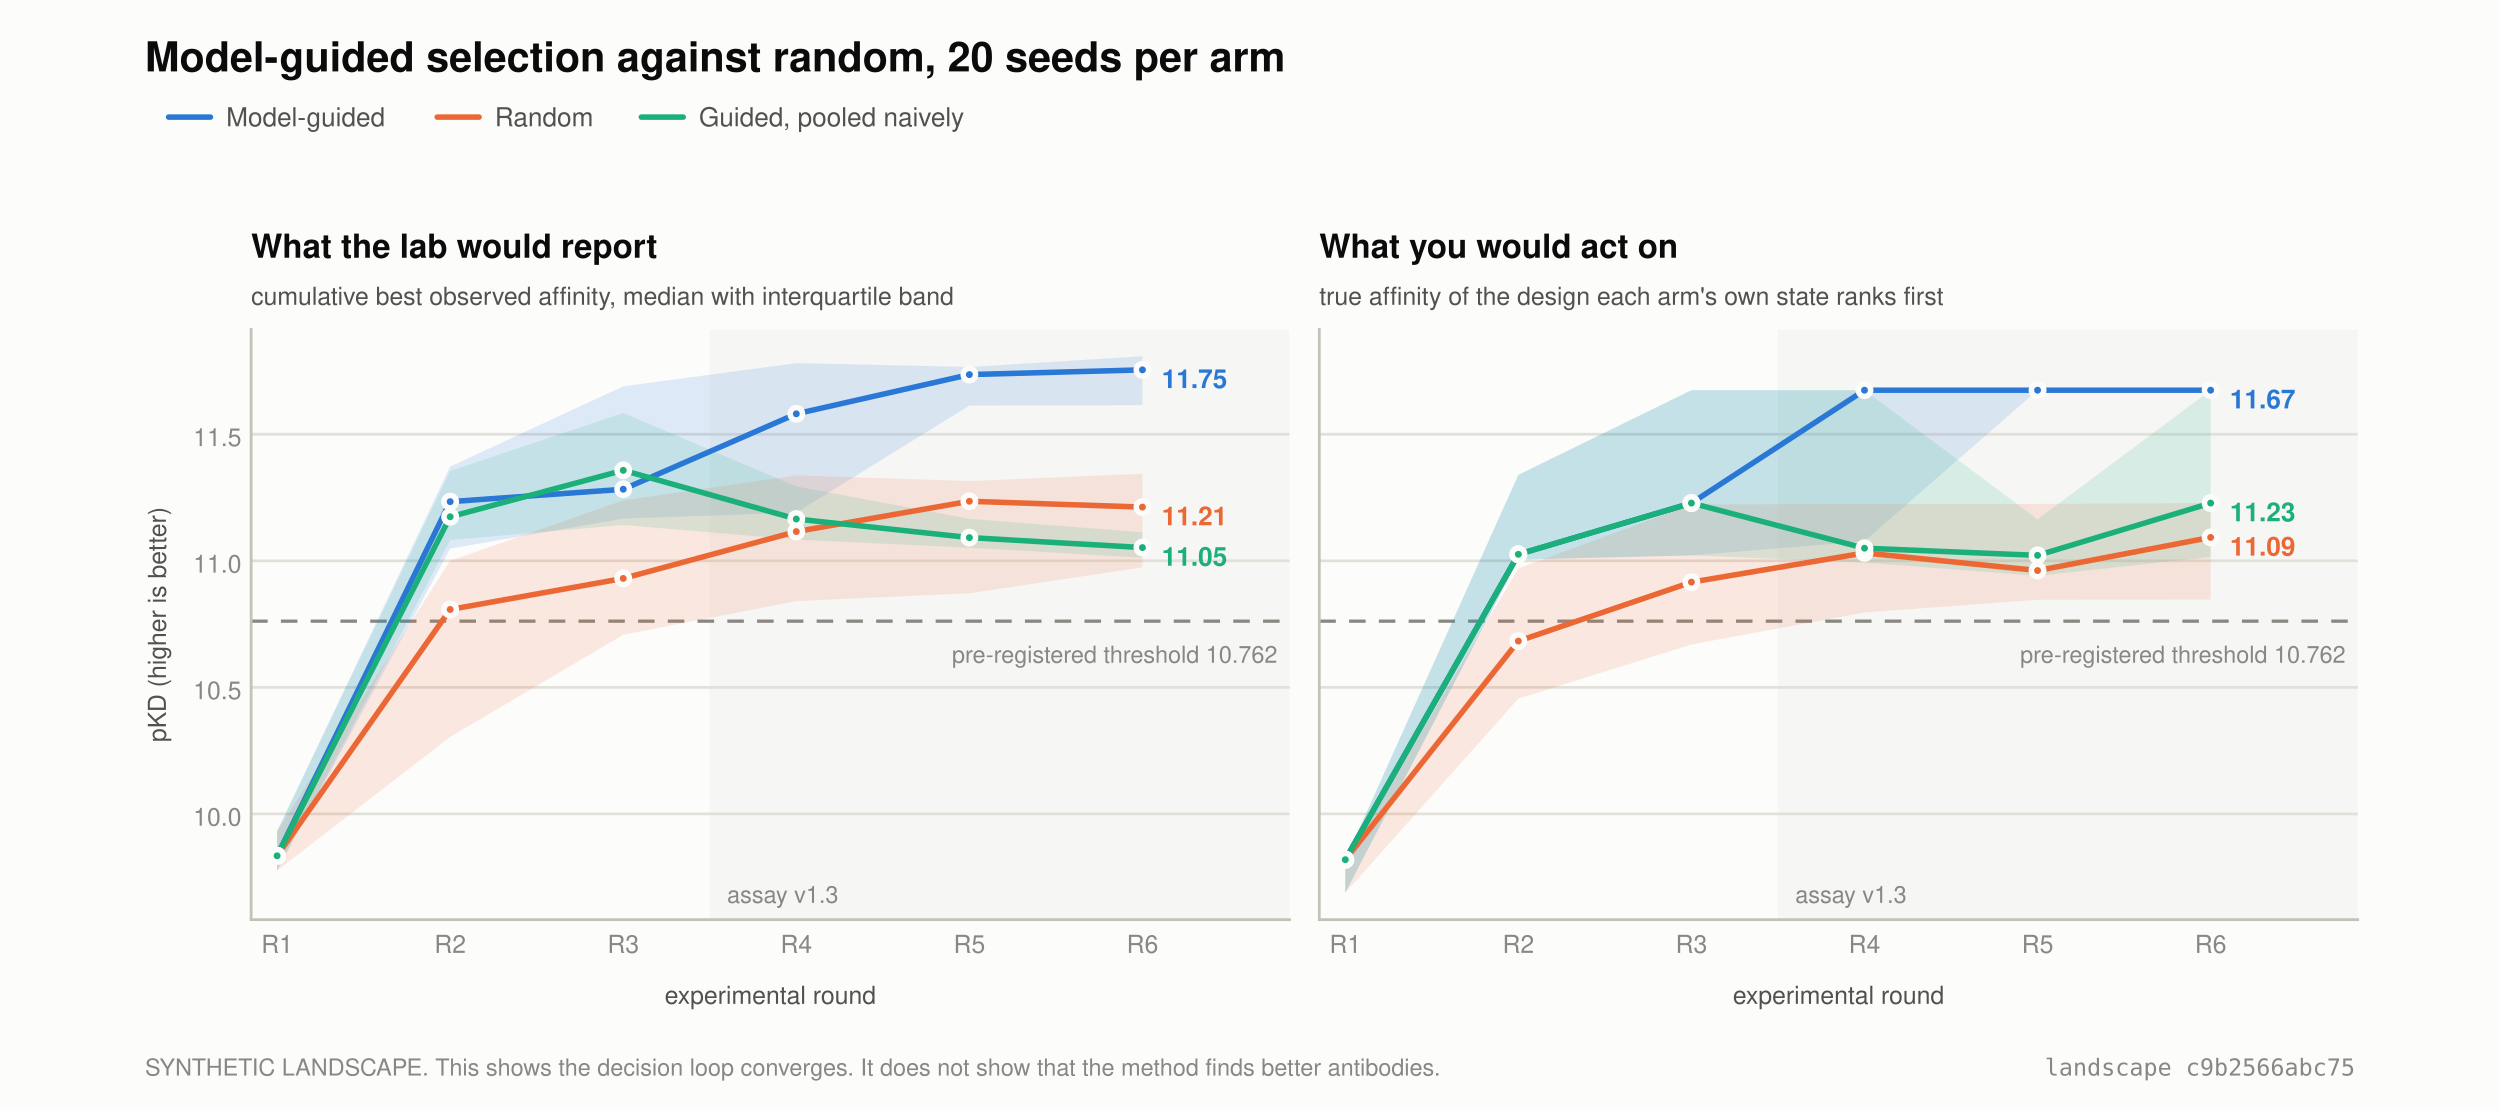
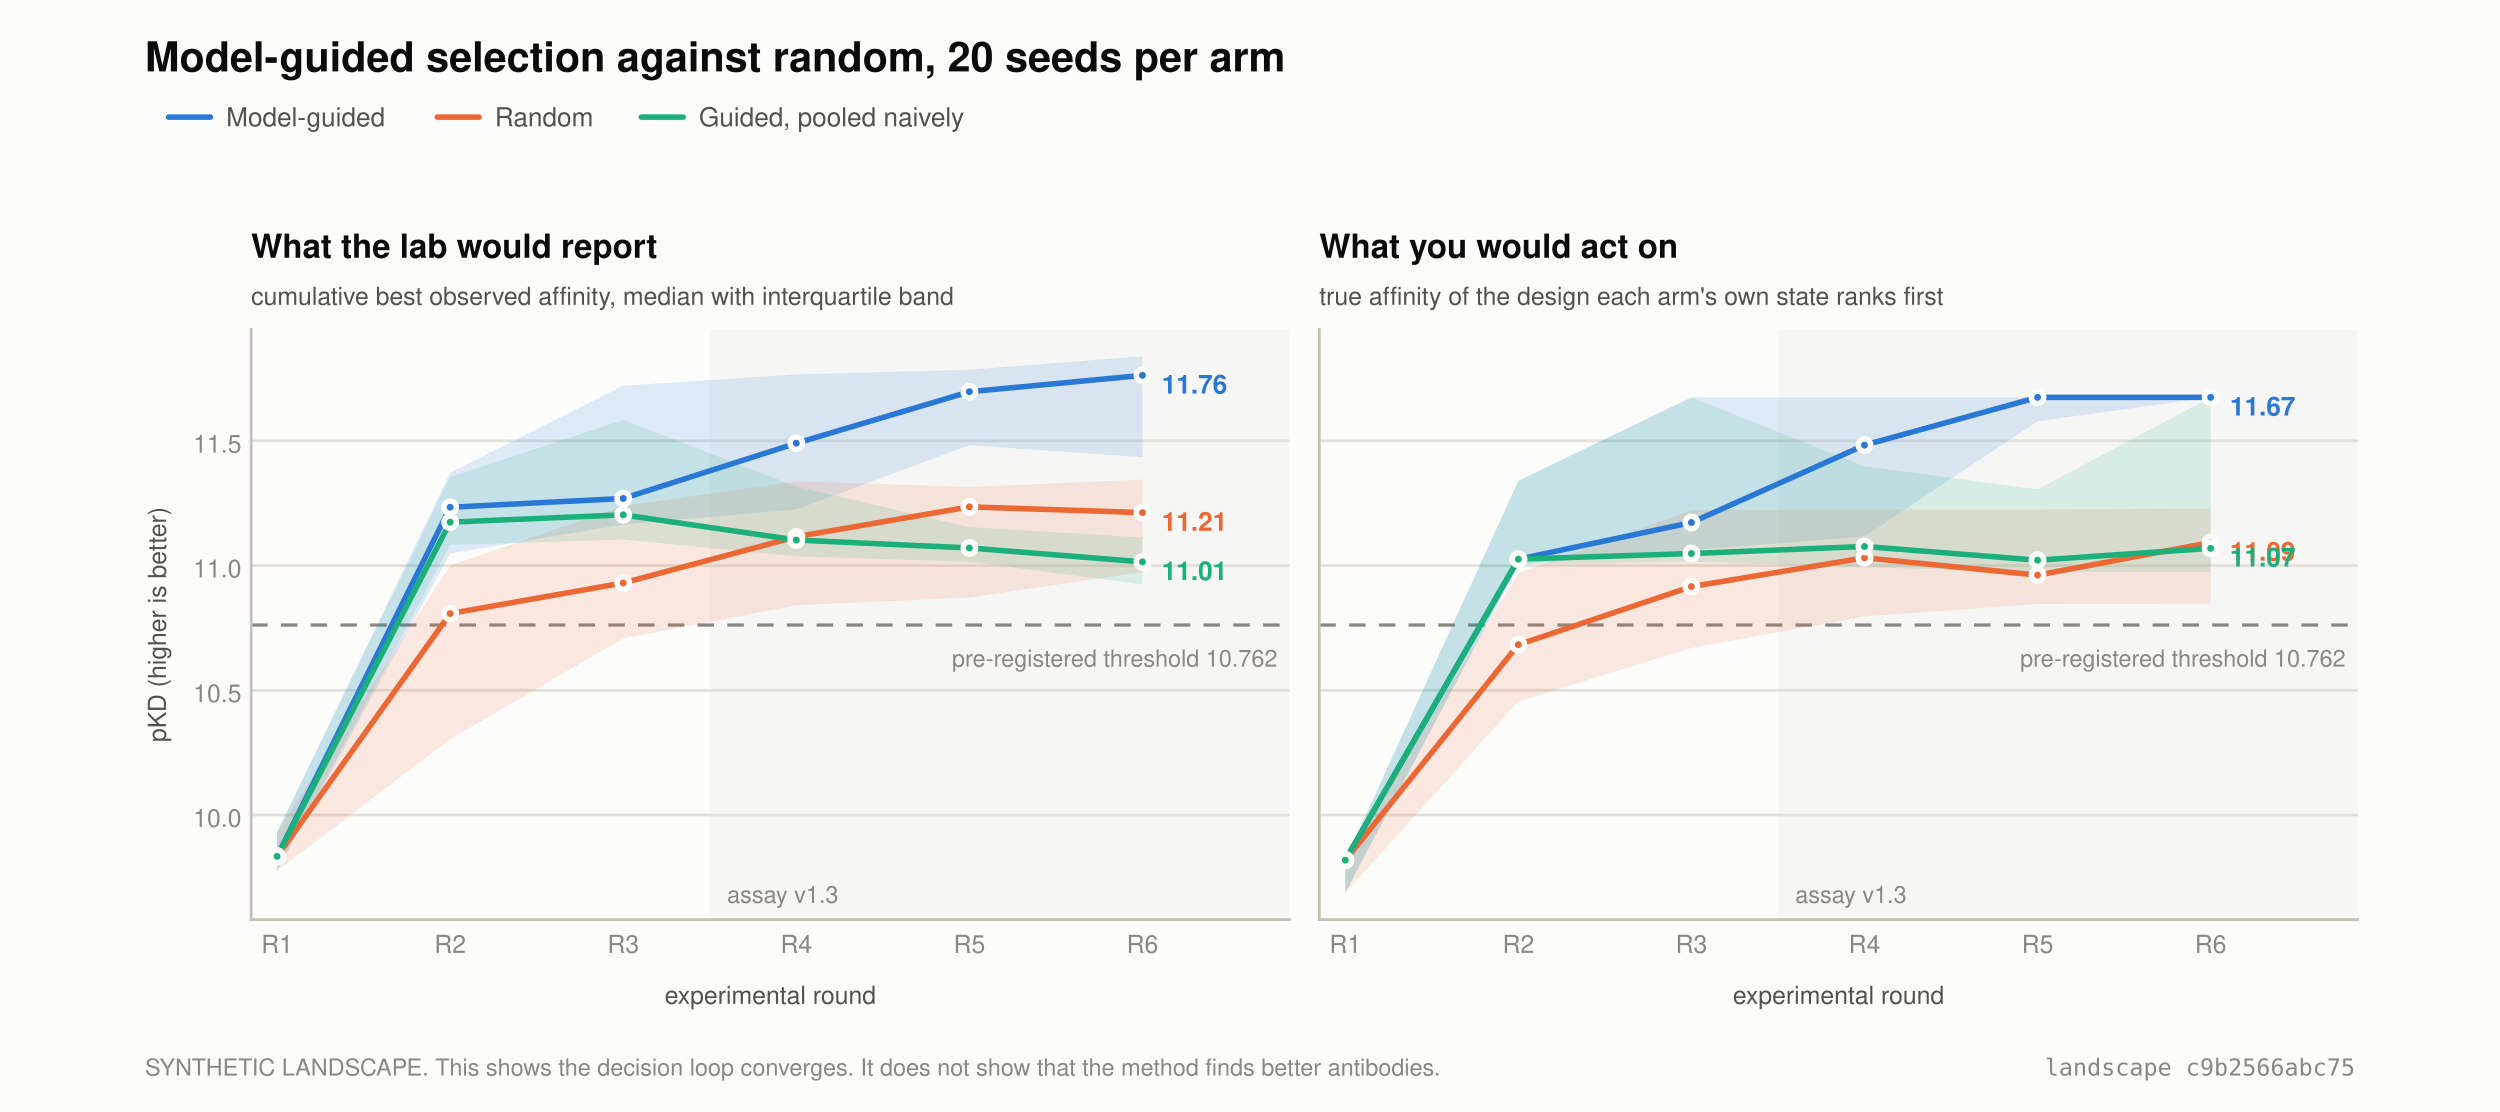
<svg xmlns="http://www.w3.org/2000/svg" xmlns:xlink="http://www.w3.org/1999/xlink" width="907.2pt" height="403.2pt" viewBox="0 0 907.2 403.2" version="1.1">
  <defs>
    <style type="text/css">*{stroke-linejoin: round; stroke-linecap: butt}</style>
  </defs>
  <g id="figure_1">
    <g id="patch_1">
      <path d="M 0 403.2  L 907.2 403.2  L 907.2 0  L 0 0  z " style="fill: #fcfcfb" />
    </g>
    <g id="axes_1">
      <g id="patch_2">
        <path d="M 91.132 333.722  L 467.954 333.722  L 467.954 119.516  L 91.132 119.516  z " style="fill: #fcfcfb" />
      </g>
      <g id="patch_3">
-         <path d="M 257.562 333.722  L 467.954 333.722  L 467.954 119.516  L 257.562 119.516  z " clip-path="url(#pb32651fec8)" style="fill: #898781; opacity: 0.05" />
+         <path d="M 257.562 333.722  L 467.954 333.722  L 467.954 119.516  L 257.562 119.516  z " clip-path="url(#p221928ce1a)" style="fill: #898781; opacity: 0.05" />
      </g>
      <g id="matplotlib.axis_1">
        <g id="xtick_1">
          <g id="line2d_1" />
          <g id="text_1">
            <text style="font-size: 9px; font-family: 'Helvetica Neue', 'Helvetica', 'Arial', 'DejaVu Sans', sans-serif; text-anchor: middle; fill: #898781" x="100.553" y="345.79" transform="rotate(-0 100.5525 345.79)">R1</text>
          </g>
        </g>
        <g id="xtick_2">
          <g id="line2d_2" />
          <g id="text_2">
            <text style="font-size: 9px; font-family: 'Helvetica Neue', 'Helvetica', 'Arial', 'DejaVu Sans', sans-serif; text-anchor: middle; fill: #898781" x="163.356" y="345.79" transform="rotate(-0 163.3562 345.79)">R2</text>
          </g>
        </g>
        <g id="xtick_3">
          <g id="line2d_3" />
          <g id="text_3">
            <text style="font-size: 9px; font-family: 'Helvetica Neue', 'Helvetica', 'Arial', 'DejaVu Sans', sans-serif; text-anchor: middle; fill: #898781" x="226.16" y="345.79" transform="rotate(-0 226.1599 345.79)">R3</text>
          </g>
        </g>
        <g id="xtick_4">
          <g id="line2d_4" />
          <g id="text_4">
            <text style="font-size: 9px; font-family: 'Helvetica Neue', 'Helvetica', 'Arial', 'DejaVu Sans', sans-serif; text-anchor: middle; fill: #898781" x="288.964" y="345.79" transform="rotate(-0 288.9635 345.79)">R4</text>
          </g>
        </g>
        <g id="xtick_5">
          <g id="line2d_5" />
          <g id="text_5">
            <text style="font-size: 9px; font-family: 'Helvetica Neue', 'Helvetica', 'Arial', 'DejaVu Sans', sans-serif; text-anchor: middle; fill: #898781" x="351.767" y="345.79" transform="rotate(-0 351.7672 345.79)">R5</text>
          </g>
        </g>
        <g id="xtick_6">
          <g id="line2d_6" />
          <g id="text_6">
            <text style="font-size: 9px; font-family: 'Helvetica Neue', 'Helvetica', 'Arial', 'DejaVu Sans', sans-serif; text-anchor: middle; fill: #898781" x="414.571" y="345.79" transform="rotate(-0 414.5709 345.79)">R6</text>
          </g>
        </g>
        <g id="text_7">
          <text style="font-size: 9px; font-family: 'Helvetica Neue', 'Helvetica', 'Arial', 'DejaVu Sans', sans-serif; text-anchor: middle; fill: #52514e" x="279.543" y="364.275" transform="rotate(-0 279.543 364.275)">experimental round</text>
        </g>
      </g>
      <g id="matplotlib.axis_2">
        <g id="ytick_1">
          <g id="line2d_7">
-             <path d="M 91.132 295.35  L 467.954 295.35  " clip-path="url(#pb32651fec8)" style="fill: none; stroke: #e1e0d9; stroke-linecap: square" />
+             <path d="M 91.132 295.759  L 467.954 295.759  " clip-path="url(#p221928ce1a)" style="fill: none; stroke: #e1e0d9; stroke-linecap: square" />
          </g>
          <g id="line2d_8" />
          <g id="text_8">
-             <text style="font-size: 9px; font-family: 'Helvetica Neue', 'Helvetica', 'Arial', 'DejaVu Sans', sans-serif; text-anchor: end; fill: #898781" x="87.632" y="299.634" transform="rotate(-0 87.632 299.6342)">10.0</text>
+             <text style="font-size: 9px; font-family: 'Helvetica Neue', 'Helvetica', 'Arial', 'DejaVu Sans', sans-serif; text-anchor: end; fill: #898781" x="87.632" y="300.043" transform="rotate(-0 87.632 300.0429)">10.0</text>
          </g>
        </g>
        <g id="ytick_2">
          <g id="line2d_9">
-             <path d="M 91.132 249.43  L 467.954 249.43  " clip-path="url(#pb32651fec8)" style="fill: none; stroke: #e1e0d9; stroke-linecap: square" />
+             <path d="M 91.132 250.494  L 467.954 250.494  " clip-path="url(#p221928ce1a)" style="fill: none; stroke: #e1e0d9; stroke-linecap: square" />
          </g>
          <g id="line2d_10" />
          <g id="text_9">
-             <text style="font-size: 9px; font-family: 'Helvetica Neue', 'Helvetica', 'Arial', 'DejaVu Sans', sans-serif; text-anchor: end; fill: #898781" x="87.632" y="253.714" transform="rotate(-0 87.632 253.7143)">10.5</text>
+             <text style="font-size: 9px; font-family: 'Helvetica Neue', 'Helvetica', 'Arial', 'DejaVu Sans', sans-serif; text-anchor: end; fill: #898781" x="87.632" y="254.778" transform="rotate(-0 87.632 254.7785)">10.5</text>
          </g>
        </g>
        <g id="ytick_3">
          <g id="line2d_11">
-             <path d="M 91.132 203.51  L 467.954 203.51  " clip-path="url(#pb32651fec8)" style="fill: none; stroke: #e1e0d9; stroke-linecap: square" />
+             <path d="M 91.132 205.23  L 467.954 205.23  " clip-path="url(#p221928ce1a)" style="fill: none; stroke: #e1e0d9; stroke-linecap: square" />
          </g>
          <g id="line2d_12" />
          <g id="text_10">
-             <text style="font-size: 9px; font-family: 'Helvetica Neue', 'Helvetica', 'Arial', 'DejaVu Sans', sans-serif; text-anchor: end; fill: #898781" x="87.632" y="207.794" transform="rotate(-0 87.632 207.7943)">11.0</text>
+             <text style="font-size: 9px; font-family: 'Helvetica Neue', 'Helvetica', 'Arial', 'DejaVu Sans', sans-serif; text-anchor: end; fill: #898781" x="87.632" y="209.514" transform="rotate(-0 87.632 209.514)">11.0</text>
          </g>
        </g>
        <g id="ytick_4">
          <g id="line2d_13">
-             <path d="M 91.132 157.59  L 467.954 157.59  " clip-path="url(#pb32651fec8)" style="fill: none; stroke: #e1e0d9; stroke-linecap: square" />
+             <path d="M 91.132 159.966  L 467.954 159.966  " clip-path="url(#p221928ce1a)" style="fill: none; stroke: #e1e0d9; stroke-linecap: square" />
          </g>
          <g id="line2d_14" />
          <g id="text_11">
-             <text style="font-size: 9px; font-family: 'Helvetica Neue', 'Helvetica', 'Arial', 'DejaVu Sans', sans-serif; text-anchor: end; fill: #898781" x="87.632" y="161.874" transform="rotate(-0 87.632 161.8744)">11.5</text>
+             <text style="font-size: 9px; font-family: 'Helvetica Neue', 'Helvetica', 'Arial', 'DejaVu Sans', sans-serif; text-anchor: end; fill: #898781" x="87.632" y="164.25" transform="rotate(-0 87.632 164.2496)">11.5</text>
          </g>
        </g>
        <g id="text_12">
          <text style="font-size: 9px; font-family: 'Helvetica Neue', 'Helvetica', 'Arial', 'DejaVu Sans', sans-serif; text-anchor: middle; fill: #52514e" x="60.203" y="226.619" transform="rotate(-90 60.20297 226.619)">pKD  (higher is better)</text>
        </g>
      </g>
      <g id="line2d_15">
-         <path d="M 91.132 225.409  L 467.954 225.409  " clip-path="url(#pb32651fec8)" style="fill: none; stroke-dasharray: 6,4.8; stroke-dashoffset: 0; stroke: #898781; stroke-width: 1.2" />
+         <path d="M 91.132 226.816  L 467.954 226.816  " clip-path="url(#p221928ce1a)" style="fill: none; stroke-dasharray: 6,4.8; stroke-dashoffset: 0; stroke: #898781; stroke-width: 1.2" />
      </g>
      <g id="FillBetweenPolyCollection_1">
        <defs>
-           <path id="ma893717883" d="M 100.553 -101.564  L 100.553 -87.279  L 163.356 -204.146  L 226.16 -215.013  L 288.964 -217.204  L 351.767 -256.024  L 414.571 -256.177  L 414.571 -273.947  L 414.571 -273.947  L 351.767 -270.034  L 288.964 -271.437  L 226.16 -263.017  L 163.356 -233.902  L 100.553 -101.564  z " />
-         </defs>
-         <g clip-path="url(#pb32651fec8)">
-           <use xlink:href="#ma893717883" x="0" y="403.2" style="fill: #2a78d6; fill-opacity: 0.14" />
+           <path id="m389b237f88" d="M 100.553 -101.245  L 100.553 -87.164  L 163.356 -202.363  L 226.16 -212.869  L 288.964 -218.366  L 351.767 -241.634  L 414.571 -237.281  L 414.571 -273.947  L 414.571 -273.947  L 351.767 -269.057  L 288.964 -267.326  L 226.16 -263.26  L 163.356 -231.694  L 100.553 -101.245  z " />
+         </defs>
+         <g clip-path="url(#p221928ce1a)">
+           <use xlink:href="#m389b237f88" x="0" y="403.2" style="fill: #2a78d6; fill-opacity: 0.14" />
        </g>
      </g>
      <g id="FillBetweenPolyCollection_2">
        <defs>
-           <path id="m565b3d58d6" d="M 100.553 -101.564  L 100.553 -87.279  L 163.356 -135.795  L 226.16 -172.861  L 288.964 -185.095  L 351.767 -187.932  L 414.571 -197.327  L 414.571 -231.323  L 414.571 -231.323  L 351.767 -228.628  L 288.964 -230.688  L 226.16 -221.623  L 163.356 -199.699  L 100.553 -101.564  z " />
-         </defs>
-         <g clip-path="url(#pb32651fec8)">
-           <use xlink:href="#m565b3d58d6" x="0" y="403.2" style="fill: #eb6834; fill-opacity: 0.14" />
+           <path id="md22631f9a0" d="M 100.553 -101.245  L 100.553 -87.164  L 163.356 -134.987  L 226.16 -171.525  L 288.964 -183.584  L 351.767 -186.38  L 414.571 -195.641  L 414.571 -229.152  L 414.571 -229.152  L 351.767 -226.495  L 288.964 -228.526  L 226.16 -219.59  L 163.356 -197.979  L 100.553 -101.245  z " />
+         </defs>
+         <g clip-path="url(#p221928ce1a)">
+           <use xlink:href="#md22631f9a0" x="0" y="403.2" style="fill: #eb6834; fill-opacity: 0.14" />
        </g>
      </g>
      <g id="FillBetweenPolyCollection_3">
        <defs>
-           <path id="m139b81b218" d="M 100.553 -101.564  L 100.553 -87.279  L 163.356 -207.279  L 226.16 -212.667  L 288.964 -207.393  L 351.767 -204.428  L 414.571 -200.804  L 414.571 -210.015  L 414.571 -210.015  L 351.767 -214.912  L 288.964 -226.679  L 226.16 -253.321  L 163.356 -232.304  L 100.553 -101.564  z " />
-         </defs>
-         <g clip-path="url(#pb32651fec8)">
-           <use xlink:href="#m139b81b218" x="0" y="403.2" style="fill: #1baf7a; fill-opacity: 0.14" />
+           <path id="m56e94028ca" d="M 100.553 -101.245  L 100.553 -87.164  L 163.356 -205.451  L 226.16 -207.4  L 288.964 -201.312  L 351.767 -199.338  L 414.571 -191.139  L 414.571 -208.148  L 414.571 -208.148  L 351.767 -211.912  L 288.964 -226.662  L 226.16 -250.835  L 163.356 -230.118  L 100.553 -101.245  z " />
+         </defs>
+         <g clip-path="url(#p221928ce1a)">
+           <use xlink:href="#m56e94028ca" x="0" y="403.2" style="fill: #1baf7a; fill-opacity: 0.14" />
        </g>
      </g>
      <g id="patch_4">
        <path d="M 91.132 333.722  L 91.132 119.516  " style="fill: none; stroke: #c3c2b7; stroke-linejoin: miter; stroke-linecap: square" />
      </g>
      <g id="patch_5">
        <path d="M 91.132 333.722  L 467.954 333.722  " style="fill: none; stroke: #c3c2b7; stroke-linejoin: miter; stroke-linecap: square" />
      </g>
      <g id="text_13">
-         <text style="font-size: 8.5px; font-family: 'Helvetica Neue', 'Helvetica', 'Arial', 'DejaVu Sans', sans-serif; text-anchor: end; fill: #898781" x="463.558" y="240.501" transform="rotate(-0 463.5577 240.5006)">pre-registered threshold  10.762</text>
+         <text style="font-size: 8.5px; font-family: 'Helvetica Neue', 'Helvetica', 'Arial', 'DejaVu Sans', sans-serif; text-anchor: end; fill: #898781" x="463.558" y="241.908" transform="rotate(-0 463.5577 241.9077)">pre-registered threshold  10.762</text>
      </g>
      <g id="text_14">
-         <text style="font-weight: 700; font-size: 9.5px; font-family: 'Helvetica Neue', 'Helvetica', 'Arial', 'DejaVu Sans', sans-serif; text-anchor: start; fill: #2a78d6" x="421.571" y="140.813" transform="rotate(-0 421.5709 140.8129)">11.75</text>
+         <text style="font-weight: 700; font-size: 9.5px; font-family: 'Helvetica Neue', 'Helvetica', 'Arial', 'DejaVu Sans', sans-serif; text-anchor: start; fill: #2a78d6" x="421.571" y="142.811" transform="rotate(-0 421.5709 142.8107)">11.76</text>
      </g>
      <g id="text_15">
-         <text style="font-weight: 700; font-size: 9.5px; font-family: 'Helvetica Neue', 'Helvetica', 'Arial', 'DejaVu Sans', sans-serif; text-anchor: start; fill: #eb6834" x="421.571" y="190.619" transform="rotate(-0 421.5709 190.6187)">11.21</text>
+         <text style="font-weight: 700; font-size: 9.5px; font-family: 'Helvetica Neue', 'Helvetica', 'Arial', 'DejaVu Sans', sans-serif; text-anchor: start; fill: #eb6834" x="421.571" y="192.617" transform="rotate(-0 421.5709 192.6166)">11.21</text>
      </g>
      <g id="text_16">
-         <text style="font-weight: 700; font-size: 9.5px; font-family: 'Helvetica Neue', 'Helvetica', 'Arial', 'DejaVu Sans', sans-serif; text-anchor: start; fill: #1baf7a" x="421.571" y="205.305" transform="rotate(-0 421.5709 205.3053)">11.05</text>
+         <text style="font-weight: 700; font-size: 9.5px; font-family: 'Helvetica Neue', 'Helvetica', 'Arial', 'DejaVu Sans', sans-serif; text-anchor: start; fill: #1baf7a" x="421.571" y="210.496" transform="rotate(-0 421.5709 210.4964)">11.01</text>
      </g>
      <g id="text_17">
        <text style="font-size: 9px; font-family: 'Helvetica Neue', 'Helvetica', 'Arial', 'DejaVu Sans', sans-serif; text-anchor: start; fill: #52514e" x="91.132" y="110.599" transform="rotate(-0 91.132 110.599)">cumulative best observed affinity, median with interquartile band</text>
      </g>
      <g id="text_18">
        <text style="font-size: 8.5px; font-family: 'Helvetica Neue', 'Helvetica', 'Arial', 'DejaVu Sans', sans-serif; text-anchor: start; fill: #898781" x="263.842" y="327.627" transform="rotate(-0 263.8421 327.6274)">assay v1.3</text>
      </g>
      <g id="text_19">
        <text style="font-weight: 700; font-size: 12px; font-family: 'Helvetica Neue', 'Helvetica', 'Arial', 'DejaVu Sans', sans-serif; text-anchor: start; fill: #0b0b0b" x="91.132" y="93.516" transform="rotate(-0 91.132 93.516)">What the lab would report</text>
      </g>
      <g id="line2d_16">
-         <path d="M 100.553 310.563  L 163.356 182.042  L 226.16 177.538  L 288.964 150.164  L 351.767 135.927  L 414.571 134.212  " clip-path="url(#pb32651fec8)" style="fill: none; stroke: #2a78d6; stroke-width: 2; stroke-linecap: round" />
+         <path d="M 100.553 310.755  L 163.356 184.068  L 226.16 180.879  L 288.964 160.828  L 351.767 142.154  L 414.571 136.21  " clip-path="url(#p221928ce1a)" style="fill: none; stroke: #2a78d6; stroke-width: 2; stroke-linecap: round" />
      </g>
      <g id="line2d_17">
-         <path d="M 100.553 310.563  L 163.356 221.168  L 226.16 209.896  L 288.964 192.895  L 351.767 181.901  L 414.571 184.018  " clip-path="url(#pb32651fec8)" style="fill: none; stroke: #eb6834; stroke-width: 2; stroke-linecap: round" />
+         <path d="M 100.553 310.755  L 163.356 222.636  L 226.16 211.524  L 288.964 194.766  L 351.767 183.929  L 414.571 186.016  " clip-path="url(#p221928ce1a)" style="fill: none; stroke: #eb6834; stroke-width: 2; stroke-linecap: round" />
      </g>
      <g id="line2d_18">
-         <path d="M 100.553 310.563  L 163.356 187.526  L 226.16 170.67  L 288.964 188.341  L 351.767 195.091  L 414.571 198.705  " clip-path="url(#pb32651fec8)" style="fill: none; stroke: #1baf7a; stroke-width: 2; stroke-linecap: round" />
+         <path d="M 100.553 310.755  L 163.356 189.474  L 226.16 186.827  L 288.964 195.975  L 351.767 198.85  L 414.571 203.896  " clip-path="url(#p221928ce1a)" style="fill: none; stroke: #1baf7a; stroke-width: 2; stroke-linecap: round" />
      </g>
      <g id="line2d_19">
        <defs>
-           <path id="mb1e0fd53ef" d="M 0 2.25  C 0.597 2.25 1.169 2.013 1.591 1.591  C 2.013 1.169 2.25 0.597 2.25 0  C 2.25 -0.597 2.013 -1.169 1.591 -1.591  C 1.169 -2.013 0.597 -2.25 0 -2.25  C -0.597 -2.25 -1.169 -2.013 -1.591 -1.591  C -2.013 -1.169 -2.25 -0.597 -2.25 0  C -2.25 0.597 -2.013 1.169 -1.591 1.591  C -1.169 2.013 -0.597 2.25 0 2.25  z " style="stroke: #fcfcfb; stroke-width: 2" />
-         </defs>
-         <g clip-path="url(#pb32651fec8)">
-           <use xlink:href="#mb1e0fd53ef" x="100.553" y="310.563" style="fill: #2a78d6; stroke: #fcfcfb; stroke-width: 2" />
-           <use xlink:href="#mb1e0fd53ef" x="163.356" y="182.042" style="fill: #2a78d6; stroke: #fcfcfb; stroke-width: 2" />
-           <use xlink:href="#mb1e0fd53ef" x="226.16" y="177.538" style="fill: #2a78d6; stroke: #fcfcfb; stroke-width: 2" />
-           <use xlink:href="#mb1e0fd53ef" x="288.964" y="150.164" style="fill: #2a78d6; stroke: #fcfcfb; stroke-width: 2" />
-           <use xlink:href="#mb1e0fd53ef" x="351.767" y="135.927" style="fill: #2a78d6; stroke: #fcfcfb; stroke-width: 2" />
-           <use xlink:href="#mb1e0fd53ef" x="414.571" y="134.212" style="fill: #2a78d6; stroke: #fcfcfb; stroke-width: 2" />
+           <path id="m8824530491" d="M 0 2.25  C 0.597 2.25 1.169 2.013 1.591 1.591  C 2.013 1.169 2.25 0.597 2.25 0  C 2.25 -0.597 2.013 -1.169 1.591 -1.591  C 1.169 -2.013 0.597 -2.25 0 -2.25  C -0.597 -2.25 -1.169 -2.013 -1.591 -1.591  C -2.013 -1.169 -2.25 -0.597 -2.25 0  C -2.25 0.597 -2.013 1.169 -1.591 1.591  C -1.169 2.013 -0.597 2.25 0 2.25  z " style="stroke: #fcfcfb; stroke-width: 2" />
+         </defs>
+         <g clip-path="url(#p221928ce1a)">
+           <use xlink:href="#m8824530491" x="100.553" y="310.755" style="fill: #2a78d6; stroke: #fcfcfb; stroke-width: 2" />
+           <use xlink:href="#m8824530491" x="163.356" y="184.068" style="fill: #2a78d6; stroke: #fcfcfb; stroke-width: 2" />
+           <use xlink:href="#m8824530491" x="226.16" y="180.879" style="fill: #2a78d6; stroke: #fcfcfb; stroke-width: 2" />
+           <use xlink:href="#m8824530491" x="288.964" y="160.828" style="fill: #2a78d6; stroke: #fcfcfb; stroke-width: 2" />
+           <use xlink:href="#m8824530491" x="351.767" y="142.154" style="fill: #2a78d6; stroke: #fcfcfb; stroke-width: 2" />
+           <use xlink:href="#m8824530491" x="414.571" y="136.21" style="fill: #2a78d6; stroke: #fcfcfb; stroke-width: 2" />
        </g>
      </g>
      <g id="line2d_20">
        <defs>
-           <path id="mb984bb2933" d="M 0 2.25  C 0.597 2.25 1.169 2.013 1.591 1.591  C 2.013 1.169 2.25 0.597 2.25 0  C 2.25 -0.597 2.013 -1.169 1.591 -1.591  C 1.169 -2.013 0.597 -2.25 0 -2.25  C -0.597 -2.25 -1.169 -2.013 -1.591 -1.591  C -2.013 -1.169 -2.25 -0.597 -2.25 0  C -2.25 0.597 -2.013 1.169 -1.591 1.591  C -1.169 2.013 -0.597 2.25 0 2.25  z " style="stroke: #fcfcfb; stroke-width: 2" />
-         </defs>
-         <g clip-path="url(#pb32651fec8)">
-           <use xlink:href="#mb984bb2933" x="100.553" y="310.563" style="fill: #eb6834; stroke: #fcfcfb; stroke-width: 2" />
-           <use xlink:href="#mb984bb2933" x="163.356" y="221.168" style="fill: #eb6834; stroke: #fcfcfb; stroke-width: 2" />
-           <use xlink:href="#mb984bb2933" x="226.16" y="209.896" style="fill: #eb6834; stroke: #fcfcfb; stroke-width: 2" />
-           <use xlink:href="#mb984bb2933" x="288.964" y="192.895" style="fill: #eb6834; stroke: #fcfcfb; stroke-width: 2" />
-           <use xlink:href="#mb984bb2933" x="351.767" y="181.901" style="fill: #eb6834; stroke: #fcfcfb; stroke-width: 2" />
-           <use xlink:href="#mb984bb2933" x="414.571" y="184.018" style="fill: #eb6834; stroke: #fcfcfb; stroke-width: 2" />
+           <path id="m2d6db8d8f4" d="M 0 2.25  C 0.597 2.25 1.169 2.013 1.591 1.591  C 2.013 1.169 2.25 0.597 2.25 0  C 2.25 -0.597 2.013 -1.169 1.591 -1.591  C 1.169 -2.013 0.597 -2.25 0 -2.25  C -0.597 -2.25 -1.169 -2.013 -1.591 -1.591  C -2.013 -1.169 -2.25 -0.597 -2.25 0  C -2.25 0.597 -2.013 1.169 -1.591 1.591  C -1.169 2.013 -0.597 2.25 0 2.25  z " style="stroke: #fcfcfb; stroke-width: 2" />
+         </defs>
+         <g clip-path="url(#p221928ce1a)">
+           <use xlink:href="#m2d6db8d8f4" x="100.553" y="310.755" style="fill: #eb6834; stroke: #fcfcfb; stroke-width: 2" />
+           <use xlink:href="#m2d6db8d8f4" x="163.356" y="222.636" style="fill: #eb6834; stroke: #fcfcfb; stroke-width: 2" />
+           <use xlink:href="#m2d6db8d8f4" x="226.16" y="211.524" style="fill: #eb6834; stroke: #fcfcfb; stroke-width: 2" />
+           <use xlink:href="#m2d6db8d8f4" x="288.964" y="194.766" style="fill: #eb6834; stroke: #fcfcfb; stroke-width: 2" />
+           <use xlink:href="#m2d6db8d8f4" x="351.767" y="183.929" style="fill: #eb6834; stroke: #fcfcfb; stroke-width: 2" />
+           <use xlink:href="#m2d6db8d8f4" x="414.571" y="186.016" style="fill: #eb6834; stroke: #fcfcfb; stroke-width: 2" />
        </g>
      </g>
      <g id="line2d_21">
        <defs>
-           <path id="m92201381f3" d="M 0 2.25  C 0.597 2.25 1.169 2.013 1.591 1.591  C 2.013 1.169 2.25 0.597 2.25 0  C 2.25 -0.597 2.013 -1.169 1.591 -1.591  C 1.169 -2.013 0.597 -2.25 0 -2.25  C -0.597 -2.25 -1.169 -2.013 -1.591 -1.591  C -2.013 -1.169 -2.25 -0.597 -2.25 0  C -2.25 0.597 -2.013 1.169 -1.591 1.591  C -1.169 2.013 -0.597 2.25 0 2.25  z " style="stroke: #fcfcfb; stroke-width: 2" />
-         </defs>
-         <g clip-path="url(#pb32651fec8)">
-           <use xlink:href="#m92201381f3" x="100.553" y="310.563" style="fill: #1baf7a; stroke: #fcfcfb; stroke-width: 2" />
-           <use xlink:href="#m92201381f3" x="163.356" y="187.526" style="fill: #1baf7a; stroke: #fcfcfb; stroke-width: 2" />
-           <use xlink:href="#m92201381f3" x="226.16" y="170.67" style="fill: #1baf7a; stroke: #fcfcfb; stroke-width: 2" />
-           <use xlink:href="#m92201381f3" x="288.964" y="188.341" style="fill: #1baf7a; stroke: #fcfcfb; stroke-width: 2" />
-           <use xlink:href="#m92201381f3" x="351.767" y="195.091" style="fill: #1baf7a; stroke: #fcfcfb; stroke-width: 2" />
-           <use xlink:href="#m92201381f3" x="414.571" y="198.705" style="fill: #1baf7a; stroke: #fcfcfb; stroke-width: 2" />
+           <path id="m1075994377" d="M 0 2.25  C 0.597 2.25 1.169 2.013 1.591 1.591  C 2.013 1.169 2.25 0.597 2.25 0  C 2.25 -0.597 2.013 -1.169 1.591 -1.591  C 1.169 -2.013 0.597 -2.25 0 -2.25  C -0.597 -2.25 -1.169 -2.013 -1.591 -1.591  C -2.013 -1.169 -2.25 -0.597 -2.25 0  C -2.25 0.597 -2.013 1.169 -1.591 1.591  C -1.169 2.013 -0.597 2.25 0 2.25  z " style="stroke: #fcfcfb; stroke-width: 2" />
+         </defs>
+         <g clip-path="url(#p221928ce1a)">
+           <use xlink:href="#m1075994377" x="100.553" y="310.755" style="fill: #1baf7a; stroke: #fcfcfb; stroke-width: 2" />
+           <use xlink:href="#m1075994377" x="163.356" y="189.474" style="fill: #1baf7a; stroke: #fcfcfb; stroke-width: 2" />
+           <use xlink:href="#m1075994377" x="226.16" y="186.827" style="fill: #1baf7a; stroke: #fcfcfb; stroke-width: 2" />
+           <use xlink:href="#m1075994377" x="288.964" y="195.975" style="fill: #1baf7a; stroke: #fcfcfb; stroke-width: 2" />
+           <use xlink:href="#m1075994377" x="351.767" y="198.85" style="fill: #1baf7a; stroke: #fcfcfb; stroke-width: 2" />
+           <use xlink:href="#m1075994377" x="414.571" y="203.896" style="fill: #1baf7a; stroke: #fcfcfb; stroke-width: 2" />
        </g>
      </g>
    </g>
    <g id="axes_2">
      <g id="patch_6">
        <path d="M 478.754 333.722  L 855.576 333.722  L 855.576 119.516  L 478.754 119.516  z " style="fill: #fcfcfb" />
      </g>
      <g id="patch_7">
-         <path d="M 645.184 333.722  L 855.576 333.722  L 855.576 119.516  L 645.184 119.516  z " clip-path="url(#p4825e1001a)" style="fill: #898781; opacity: 0.05" />
+         <path d="M 645.184 333.722  L 855.576 333.722  L 855.576 119.516  L 645.184 119.516  z " clip-path="url(#pbada1aae53)" style="fill: #898781; opacity: 0.05" />
      </g>
      <g id="matplotlib.axis_3">
        <g id="xtick_7">
          <g id="line2d_22" />
          <g id="text_20">
            <text style="font-size: 9px; font-family: 'Helvetica Neue', 'Helvetica', 'Arial', 'DejaVu Sans', sans-serif; text-anchor: middle; fill: #898781" x="488.175" y="345.79" transform="rotate(-0 488.1746 345.79)">R1</text>
          </g>
        </g>
        <g id="xtick_8">
          <g id="line2d_23" />
          <g id="text_21">
            <text style="font-size: 9px; font-family: 'Helvetica Neue', 'Helvetica', 'Arial', 'DejaVu Sans', sans-serif; text-anchor: middle; fill: #898781" x="550.978" y="345.79" transform="rotate(-0 550.9782 345.79)">R2</text>
          </g>
        </g>
        <g id="xtick_9">
          <g id="line2d_24" />
          <g id="text_22">
            <text style="font-size: 9px; font-family: 'Helvetica Neue', 'Helvetica', 'Arial', 'DejaVu Sans', sans-serif; text-anchor: middle; fill: #898781" x="613.782" y="345.79" transform="rotate(-0 613.7819 345.79)">R3</text>
          </g>
        </g>
        <g id="xtick_10">
          <g id="line2d_25" />
          <g id="text_23">
            <text style="font-size: 9px; font-family: 'Helvetica Neue', 'Helvetica', 'Arial', 'DejaVu Sans', sans-serif; text-anchor: middle; fill: #898781" x="676.586" y="345.79" transform="rotate(-0 676.5856 345.79)">R4</text>
          </g>
        </g>
        <g id="xtick_11">
          <g id="line2d_26" />
          <g id="text_24">
            <text style="font-size: 9px; font-family: 'Helvetica Neue', 'Helvetica', 'Arial', 'DejaVu Sans', sans-serif; text-anchor: middle; fill: #898781" x="739.389" y="345.79" transform="rotate(-0 739.3892 345.79)">R5</text>
          </g>
        </g>
        <g id="xtick_12">
          <g id="line2d_27" />
          <g id="text_25">
            <text style="font-size: 9px; font-family: 'Helvetica Neue', 'Helvetica', 'Arial', 'DejaVu Sans', sans-serif; text-anchor: middle; fill: #898781" x="802.193" y="345.79" transform="rotate(-0 802.1929 345.79)">R6</text>
          </g>
        </g>
        <g id="text_26">
          <text style="font-size: 9px; font-family: 'Helvetica Neue', 'Helvetica', 'Arial', 'DejaVu Sans', sans-serif; text-anchor: middle; fill: #52514e" x="667.165" y="364.275" transform="rotate(-0 667.165 364.275)">experimental round</text>
        </g>
      </g>
      <g id="matplotlib.axis_4">
        <g id="ytick_5">
          <g id="line2d_28">
-             <path d="M 478.754 295.35  L 855.576 295.35  " clip-path="url(#p4825e1001a)" style="fill: none; stroke: #e1e0d9; stroke-linecap: square" />
+             <path d="M 478.754 295.759  L 855.576 295.759  " clip-path="url(#pbada1aae53)" style="fill: none; stroke: #e1e0d9; stroke-linecap: square" />
          </g>
          <g id="line2d_29" />
        </g>
        <g id="ytick_6">
          <g id="line2d_30">
-             <path d="M 478.754 249.43  L 855.576 249.43  " clip-path="url(#p4825e1001a)" style="fill: none; stroke: #e1e0d9; stroke-linecap: square" />
+             <path d="M 478.754 250.494  L 855.576 250.494  " clip-path="url(#pbada1aae53)" style="fill: none; stroke: #e1e0d9; stroke-linecap: square" />
          </g>
          <g id="line2d_31" />
        </g>
        <g id="ytick_7">
          <g id="line2d_32">
-             <path d="M 478.754 203.51  L 855.576 203.51  " clip-path="url(#p4825e1001a)" style="fill: none; stroke: #e1e0d9; stroke-linecap: square" />
+             <path d="M 478.754 205.23  L 855.576 205.23  " clip-path="url(#pbada1aae53)" style="fill: none; stroke: #e1e0d9; stroke-linecap: square" />
          </g>
          <g id="line2d_33" />
        </g>
        <g id="ytick_8">
          <g id="line2d_34">
-             <path d="M 478.754 157.59  L 855.576 157.59  " clip-path="url(#p4825e1001a)" style="fill: none; stroke: #e1e0d9; stroke-linecap: square" />
+             <path d="M 478.754 159.966  L 855.576 159.966  " clip-path="url(#pbada1aae53)" style="fill: none; stroke: #e1e0d9; stroke-linecap: square" />
          </g>
          <g id="line2d_35" />
        </g>
      </g>
      <g id="line2d_36">
-         <path d="M 478.754 225.409  L 855.576 225.409  " clip-path="url(#p4825e1001a)" style="fill: none; stroke-dasharray: 6,4.8; stroke-dashoffset: 0; stroke: #898781; stroke-width: 1.2" />
+         <path d="M 478.754 226.816  L 855.576 226.816  " clip-path="url(#pbada1aae53)" style="fill: none; stroke-dasharray: 6,4.8; stroke-dashoffset: 0; stroke: #898781; stroke-width: 1.2" />
      </g>
      <g id="FillBetweenPolyCollection_4">
        <defs>
-           <path id="m14eecb9868" d="M 488.175 -91.238  L 488.175 -79.215  L 550.978 -200.143  L 613.782 -201.665  L 676.586 -206.794  L 739.389 -261.606  L 802.193 -261.606  L 802.193 -261.606  L 802.193 -261.606  L 739.389 -261.606  L 676.586 -261.606  L 613.782 -261.606  L 550.978 -230.882  L 488.175 -91.238  z " />
-         </defs>
-         <g clip-path="url(#p4825e1001a)">
-           <use xlink:href="#m14eecb9868" x="0" y="403.2" style="fill: #2a78d6; fill-opacity: 0.14" />
+           <path id="m456cbe9387" d="M 488.175 -91.067  L 488.175 -79.215  L 550.978 -198.416  L 613.782 -203.547  L 676.586 -208.544  L 739.389 -250.34  L 802.193 -259.003  L 802.193 -259.003  L 802.193 -259.003  L 739.389 -259.003  L 676.586 -259.003  L 613.782 -259.003  L 550.978 -228.717  L 488.175 -91.067  z " />
+         </defs>
+         <g clip-path="url(#pbada1aae53)">
+           <use xlink:href="#m456cbe9387" x="0" y="403.2" style="fill: #2a78d6; fill-opacity: 0.14" />
        </g>
      </g>
      <g id="FillBetweenPolyCollection_5">
        <defs>
-           <path id="m1a7c953b5c" d="M 488.175 -91.238  L 488.175 -79.215  L 550.978 -149.667  L 613.782 -169.343  L 676.586 -180.96  L 739.389 -185.562  L 802.193 -185.65  L 802.193 -220.655  L 802.193 -220.655  L 739.389 -220.337  L 676.586 -220.337  L 613.782 -220.104  L 550.978 -196.931  L 488.175 -91.238  z " />
-         </defs>
-         <g clip-path="url(#p4825e1001a)">
-           <use xlink:href="#m1a7c953b5c" x="0" y="403.2" style="fill: #eb6834; fill-opacity: 0.14" />
+           <path id="m7f9ada953d" d="M 488.175 -91.067  L 488.175 -79.215  L 550.978 -148.661  L 613.782 -168.057  L 676.586 -179.507  L 739.389 -184.044  L 802.193 -184.131  L 802.193 -218.636  L 802.193 -218.636  L 739.389 -218.323  L 676.586 -218.323  L 613.782 -218.093  L 550.978 -195.251  L 488.175 -91.067  z " />
+         </defs>
+         <g clip-path="url(#pbada1aae53)">
+           <use xlink:href="#m7f9ada953d" x="0" y="403.2" style="fill: #eb6834; fill-opacity: 0.14" />
        </g>
      </g>
      <g id="FillBetweenPolyCollection_6">
        <defs>
-           <path id="mf015be9782" d="M 488.175 -91.238  L 488.175 -79.215  L 550.978 -200.143  L 613.782 -201.665  L 676.586 -199.039  L 739.389 -194.25  L 802.193 -201.097  L 802.193 -261.606  L 802.193 -261.606  L 739.389 -214.751  L 676.586 -261.606  L 613.782 -261.606  L 550.978 -230.882  L 488.175 -91.238  z " />
-         </defs>
-         <g clip-path="url(#p4825e1001a)">
-           <use xlink:href="#mf015be9782" x="0" y="403.2" style="fill: #1baf7a; fill-opacity: 0.14" />
+           <path id="mc821ea00bd" d="M 488.175 -91.067  L 488.175 -79.215  L 550.978 -198.416  L 613.782 -199.357  L 676.586 -197.328  L 739.389 -195.689  L 802.193 -195.689  L 802.193 -259.003  L 802.193 -259.003  L 739.389 -225.634  L 676.586 -233.976  L 613.782 -259.003  L 550.978 -228.717  L 488.175 -91.067  z " />
+         </defs>
+         <g clip-path="url(#pbada1aae53)">
+           <use xlink:href="#mc821ea00bd" x="0" y="403.2" style="fill: #1baf7a; fill-opacity: 0.14" />
        </g>
      </g>
      <g id="patch_8">
        <path d="M 478.754 333.722  L 478.754 119.516  " style="fill: none; stroke: #c3c2b7; stroke-linejoin: miter; stroke-linecap: square" />
      </g>
      <g id="patch_9">
        <path d="M 478.754 333.722  L 855.576 333.722  " style="fill: none; stroke: #c3c2b7; stroke-linejoin: miter; stroke-linecap: square" />
      </g>
      <g id="text_27">
-         <text style="font-size: 8.5px; font-family: 'Helvetica Neue', 'Helvetica', 'Arial', 'DejaVu Sans', sans-serif; text-anchor: end; fill: #898781" x="851.18" y="240.501" transform="rotate(-0 851.1797 240.5006)">pre-registered threshold  10.762</text>
+         <text style="font-size: 8.5px; font-family: 'Helvetica Neue', 'Helvetica', 'Arial', 'DejaVu Sans', sans-serif; text-anchor: end; fill: #898781" x="851.18" y="241.908" transform="rotate(-0 851.1797 241.9077)">pre-registered threshold  10.762</text>
      </g>
      <g id="text_28">
-         <text style="font-weight: 700; font-size: 9.5px; font-family: 'Helvetica Neue', 'Helvetica', 'Arial', 'DejaVu Sans', sans-serif; text-anchor: start; fill: #2a78d6" x="809.193" y="148.194" transform="rotate(-0 809.1929 148.1944)">11.67</text>
+         <text style="font-weight: 700; font-size: 9.5px; font-family: 'Helvetica Neue', 'Helvetica', 'Arial', 'DejaVu Sans', sans-serif; text-anchor: start; fill: #2a78d6" x="809.193" y="150.798" transform="rotate(-0 809.1929 150.7979)">11.67</text>
      </g>
      <g id="text_29">
-         <text style="font-weight: 700; font-size: 9.5px; font-family: 'Helvetica Neue', 'Helvetica', 'Arial', 'DejaVu Sans', sans-serif; text-anchor: start; fill: #eb6834" x="809.193" y="201.614" transform="rotate(-0 809.1929 201.6136)">11.09</text>
+         <text style="font-weight: 700; font-size: 9.5px; font-family: 'Helvetica Neue', 'Helvetica', 'Arial', 'DejaVu Sans', sans-serif; text-anchor: start; fill: #eb6834" x="809.193" y="203.455" transform="rotate(-0 809.1929 203.4545)">11.09</text>
      </g>
      <g id="text_30">
-         <text style="font-weight: 700; font-size: 9.5px; font-family: 'Helvetica Neue', 'Helvetica', 'Arial', 'DejaVu Sans', sans-serif; text-anchor: start; fill: #1baf7a" x="809.193" y="189.16" transform="rotate(-0 809.1929 189.1604)">11.23</text>
+         <text style="font-weight: 700; font-size: 9.5px; font-family: 'Helvetica Neue', 'Helvetica', 'Arial', 'DejaVu Sans', sans-serif; text-anchor: start; fill: #1baf7a" x="809.193" y="205.57" transform="rotate(-0 809.1929 205.5698)">11.07</text>
      </g>
      <g id="text_31">
        <text style="font-size: 9px; font-family: 'Helvetica Neue', 'Helvetica', 'Arial', 'DejaVu Sans', sans-serif; text-anchor: start; fill: #52514e" x="478.754" y="110.599" transform="rotate(-0 478.754 110.599)">true affinity of the design each arm's own state ranks first</text>
      </g>
      <g id="text_32">
        <text style="font-size: 8.5px; font-family: 'Helvetica Neue', 'Helvetica', 'Arial', 'DejaVu Sans', sans-serif; text-anchor: start; fill: #898781" x="651.464" y="327.627" transform="rotate(-0 651.4641 327.6274)">assay v1.3</text>
      </g>
      <g id="text_33">
        <text style="font-weight: 700; font-size: 12px; font-family: 'Helvetica Neue', 'Helvetica', 'Arial', 'DejaVu Sans', sans-serif; text-anchor: start; fill: #0b0b0b" x="478.754" y="93.516" transform="rotate(-0 478.754 93.516)">What you would act on</text>
      </g>
      <g id="line2d_37">
-         <path d="M 488.175 311.962  L 550.978 201.151  L 613.782 182.56  L 676.586 141.594  L 739.389 141.594  L 802.193 141.594  " clip-path="url(#p4825e1001a)" style="fill: none; stroke: #2a78d6; stroke-width: 2; stroke-linecap: round" />
+         <path d="M 488.175 312.133  L 550.978 202.904  L 613.782 189.617  L 676.586 161.523  L 739.389 144.197  L 802.193 144.197  " clip-path="url(#pbada1aae53)" style="fill: none; stroke: #2a78d6; stroke-width: 2; stroke-linecap: round" />
      </g>
      <g id="line2d_38">
-         <path d="M 488.175 311.962  L 550.978 232.633  L 613.782 211.246  L 676.586 200.643  L 739.389 207.037  L 802.193 195.013  " clip-path="url(#p4825e1001a)" style="fill: none; stroke: #eb6834; stroke-width: 2; stroke-linecap: round" />
+         <path d="M 488.175 312.133  L 550.978 233.937  L 613.782 212.855  L 676.586 202.403  L 739.389 208.706  L 802.193 196.854  " clip-path="url(#pbada1aae53)" style="fill: none; stroke: #eb6834; stroke-width: 2; stroke-linecap: round" />
      </g>
      <g id="line2d_39">
-         <path d="M 488.175 311.962  L 550.978 201.151  L 613.782 182.56  L 676.586 198.934  L 739.389 201.535  L 802.193 182.56  " clip-path="url(#p4825e1001a)" style="fill: none; stroke: #1baf7a; stroke-width: 2; stroke-linecap: round" />
+         <path d="M 488.175 312.133  L 550.978 202.904  L 613.782 200.863  L 676.586 198.299  L 739.389 203.283  L 802.193 198.969  " clip-path="url(#pbada1aae53)" style="fill: none; stroke: #1baf7a; stroke-width: 2; stroke-linecap: round" />
      </g>
      <g id="line2d_40">
-         <g clip-path="url(#p4825e1001a)">
-           <use xlink:href="#mb1e0fd53ef" x="488.175" y="311.962" style="fill: #2a78d6; stroke: #fcfcfb; stroke-width: 2" />
-           <use xlink:href="#mb1e0fd53ef" x="550.978" y="201.151" style="fill: #2a78d6; stroke: #fcfcfb; stroke-width: 2" />
-           <use xlink:href="#mb1e0fd53ef" x="613.782" y="182.56" style="fill: #2a78d6; stroke: #fcfcfb; stroke-width: 2" />
-           <use xlink:href="#mb1e0fd53ef" x="676.586" y="141.594" style="fill: #2a78d6; stroke: #fcfcfb; stroke-width: 2" />
-           <use xlink:href="#mb1e0fd53ef" x="739.389" y="141.594" style="fill: #2a78d6; stroke: #fcfcfb; stroke-width: 2" />
-           <use xlink:href="#mb1e0fd53ef" x="802.193" y="141.594" style="fill: #2a78d6; stroke: #fcfcfb; stroke-width: 2" />
+         <g clip-path="url(#pbada1aae53)">
+           <use xlink:href="#m8824530491" x="488.175" y="312.133" style="fill: #2a78d6; stroke: #fcfcfb; stroke-width: 2" />
+           <use xlink:href="#m8824530491" x="550.978" y="202.904" style="fill: #2a78d6; stroke: #fcfcfb; stroke-width: 2" />
+           <use xlink:href="#m8824530491" x="613.782" y="189.617" style="fill: #2a78d6; stroke: #fcfcfb; stroke-width: 2" />
+           <use xlink:href="#m8824530491" x="676.586" y="161.523" style="fill: #2a78d6; stroke: #fcfcfb; stroke-width: 2" />
+           <use xlink:href="#m8824530491" x="739.389" y="144.197" style="fill: #2a78d6; stroke: #fcfcfb; stroke-width: 2" />
+           <use xlink:href="#m8824530491" x="802.193" y="144.197" style="fill: #2a78d6; stroke: #fcfcfb; stroke-width: 2" />
        </g>
      </g>
      <g id="line2d_41">
-         <g clip-path="url(#p4825e1001a)">
-           <use xlink:href="#mb984bb2933" x="488.175" y="311.962" style="fill: #eb6834; stroke: #fcfcfb; stroke-width: 2" />
-           <use xlink:href="#mb984bb2933" x="550.978" y="232.633" style="fill: #eb6834; stroke: #fcfcfb; stroke-width: 2" />
-           <use xlink:href="#mb984bb2933" x="613.782" y="211.246" style="fill: #eb6834; stroke: #fcfcfb; stroke-width: 2" />
-           <use xlink:href="#mb984bb2933" x="676.586" y="200.643" style="fill: #eb6834; stroke: #fcfcfb; stroke-width: 2" />
-           <use xlink:href="#mb984bb2933" x="739.389" y="207.037" style="fill: #eb6834; stroke: #fcfcfb; stroke-width: 2" />
-           <use xlink:href="#mb984bb2933" x="802.193" y="195.013" style="fill: #eb6834; stroke: #fcfcfb; stroke-width: 2" />
+         <g clip-path="url(#pbada1aae53)">
+           <use xlink:href="#m2d6db8d8f4" x="488.175" y="312.133" style="fill: #eb6834; stroke: #fcfcfb; stroke-width: 2" />
+           <use xlink:href="#m2d6db8d8f4" x="550.978" y="233.937" style="fill: #eb6834; stroke: #fcfcfb; stroke-width: 2" />
+           <use xlink:href="#m2d6db8d8f4" x="613.782" y="212.855" style="fill: #eb6834; stroke: #fcfcfb; stroke-width: 2" />
+           <use xlink:href="#m2d6db8d8f4" x="676.586" y="202.403" style="fill: #eb6834; stroke: #fcfcfb; stroke-width: 2" />
+           <use xlink:href="#m2d6db8d8f4" x="739.389" y="208.706" style="fill: #eb6834; stroke: #fcfcfb; stroke-width: 2" />
+           <use xlink:href="#m2d6db8d8f4" x="802.193" y="196.854" style="fill: #eb6834; stroke: #fcfcfb; stroke-width: 2" />
        </g>
      </g>
      <g id="line2d_42">
-         <g clip-path="url(#p4825e1001a)">
-           <use xlink:href="#m92201381f3" x="488.175" y="311.962" style="fill: #1baf7a; stroke: #fcfcfb; stroke-width: 2" />
-           <use xlink:href="#m92201381f3" x="550.978" y="201.151" style="fill: #1baf7a; stroke: #fcfcfb; stroke-width: 2" />
-           <use xlink:href="#m92201381f3" x="613.782" y="182.56" style="fill: #1baf7a; stroke: #fcfcfb; stroke-width: 2" />
-           <use xlink:href="#m92201381f3" x="676.586" y="198.934" style="fill: #1baf7a; stroke: #fcfcfb; stroke-width: 2" />
-           <use xlink:href="#m92201381f3" x="739.389" y="201.535" style="fill: #1baf7a; stroke: #fcfcfb; stroke-width: 2" />
-           <use xlink:href="#m92201381f3" x="802.193" y="182.56" style="fill: #1baf7a; stroke: #fcfcfb; stroke-width: 2" />
+         <g clip-path="url(#pbada1aae53)">
+           <use xlink:href="#m1075994377" x="488.175" y="312.133" style="fill: #1baf7a; stroke: #fcfcfb; stroke-width: 2" />
+           <use xlink:href="#m1075994377" x="550.978" y="202.904" style="fill: #1baf7a; stroke: #fcfcfb; stroke-width: 2" />
+           <use xlink:href="#m1075994377" x="613.782" y="200.863" style="fill: #1baf7a; stroke: #fcfcfb; stroke-width: 2" />
+           <use xlink:href="#m1075994377" x="676.586" y="198.299" style="fill: #1baf7a; stroke: #fcfcfb; stroke-width: 2" />
+           <use xlink:href="#m1075994377" x="739.389" y="203.283" style="fill: #1baf7a; stroke: #fcfcfb; stroke-width: 2" />
+           <use xlink:href="#m1075994377" x="802.193" y="198.969" style="fill: #1baf7a; stroke: #fcfcfb; stroke-width: 2" />
        </g>
      </g>
    </g>
    <g id="text_34">
      <text style="font-weight: 700; font-size: 15px; font-family: 'Helvetica Neue', 'Helvetica', 'Arial', 'DejaVu Sans', sans-serif; text-anchor: start; fill: #0b0b0b" x="52.618" y="25.915" transform="rotate(-0 52.6176 25.9146)">Model-guided selection against random, 20 seeds per arm</text>
    </g>
    <g id="text_35">
      <text style="font-size: 8.5px; font-family: 'Helvetica Neue', 'Helvetica', 'Arial', 'DejaVu Sans', sans-serif; text-anchor: start; fill: #898781" x="52.618" y="390.298" transform="rotate(-0 52.6176 390.2976)">SYNTHETIC LANDSCAPE.  This shows the decision loop converges. It does not show that the method finds better antibodies.</text>
    </g>
    <g id="text_36">
      <text style="font-size: 8.5px; font-family: 'DejaVu Sans Mono', 'Bitstream Vera Sans Mono', 'Computer Modern Typewriter', 'Andale Mono', 'Nimbus Mono L', 'Courier New', 'Courier', 'Fixed', 'Terminal', monospace; text-anchor: end; fill: #898781" x="854.582" y="390.298" transform="rotate(-0 854.5824 390.2976)">landscape c9b2566abc75</text>
    </g>
    <g id="legend_1">
      <g id="line2d_43">
        <path d="M 61.168 42.493  L 68.768 42.493  L 76.368 42.493  " style="fill: none; stroke: #2a78d6; stroke-width: 2; stroke-linecap: round" />
      </g>
      <g id="text_37">
        <text style="font-size: 9.5px; font-family: 'Helvetica Neue', 'Helvetica', 'Arial', 'DejaVu Sans', sans-serif; text-anchor: start; fill: #52514e" x="82.068" y="45.818" transform="rotate(-0 82.0676 45.818)">Model-guided</text>
      </g>
      <g id="line2d_44">
        <path d="M 158.648 42.493  L 166.248 42.493  L 173.848 42.493  " style="fill: none; stroke: #eb6834; stroke-width: 2; stroke-linecap: round" />
      </g>
      <g id="text_38">
        <text style="font-size: 9.5px; font-family: 'Helvetica Neue', 'Helvetica', 'Arial', 'DejaVu Sans', sans-serif; text-anchor: start; fill: #52514e" x="179.548" y="45.818" transform="rotate(-0 179.548 45.818)">Random</text>
      </g>
      <g id="line2d_45">
        <path d="M 232.729 42.493  L 240.329 42.493  L 247.929 42.493  " style="fill: none; stroke: #1baf7a; stroke-width: 2; stroke-linecap: round" />
      </g>
      <g id="text_39">
        <text style="font-size: 9.5px; font-family: 'Helvetica Neue', 'Helvetica', 'Arial', 'DejaVu Sans', sans-serif; text-anchor: start; fill: #52514e" x="253.629" y="45.818" transform="rotate(-0 253.6287 45.818)">Guided, pooled naively</text>
      </g>
    </g>
  </g>
  <defs>
-     <clipPath id="pb32651fec8">
+     <clipPath id="p221928ce1a">
      <rect x="91.132" y="119.516" width="376.822" height="214.206" />
    </clipPath>
-     <clipPath id="p4825e1001a">
+     <clipPath id="pbada1aae53">
      <rect x="478.754" y="119.516" width="376.822" height="214.206" />
    </clipPath>
  </defs>
</svg>
